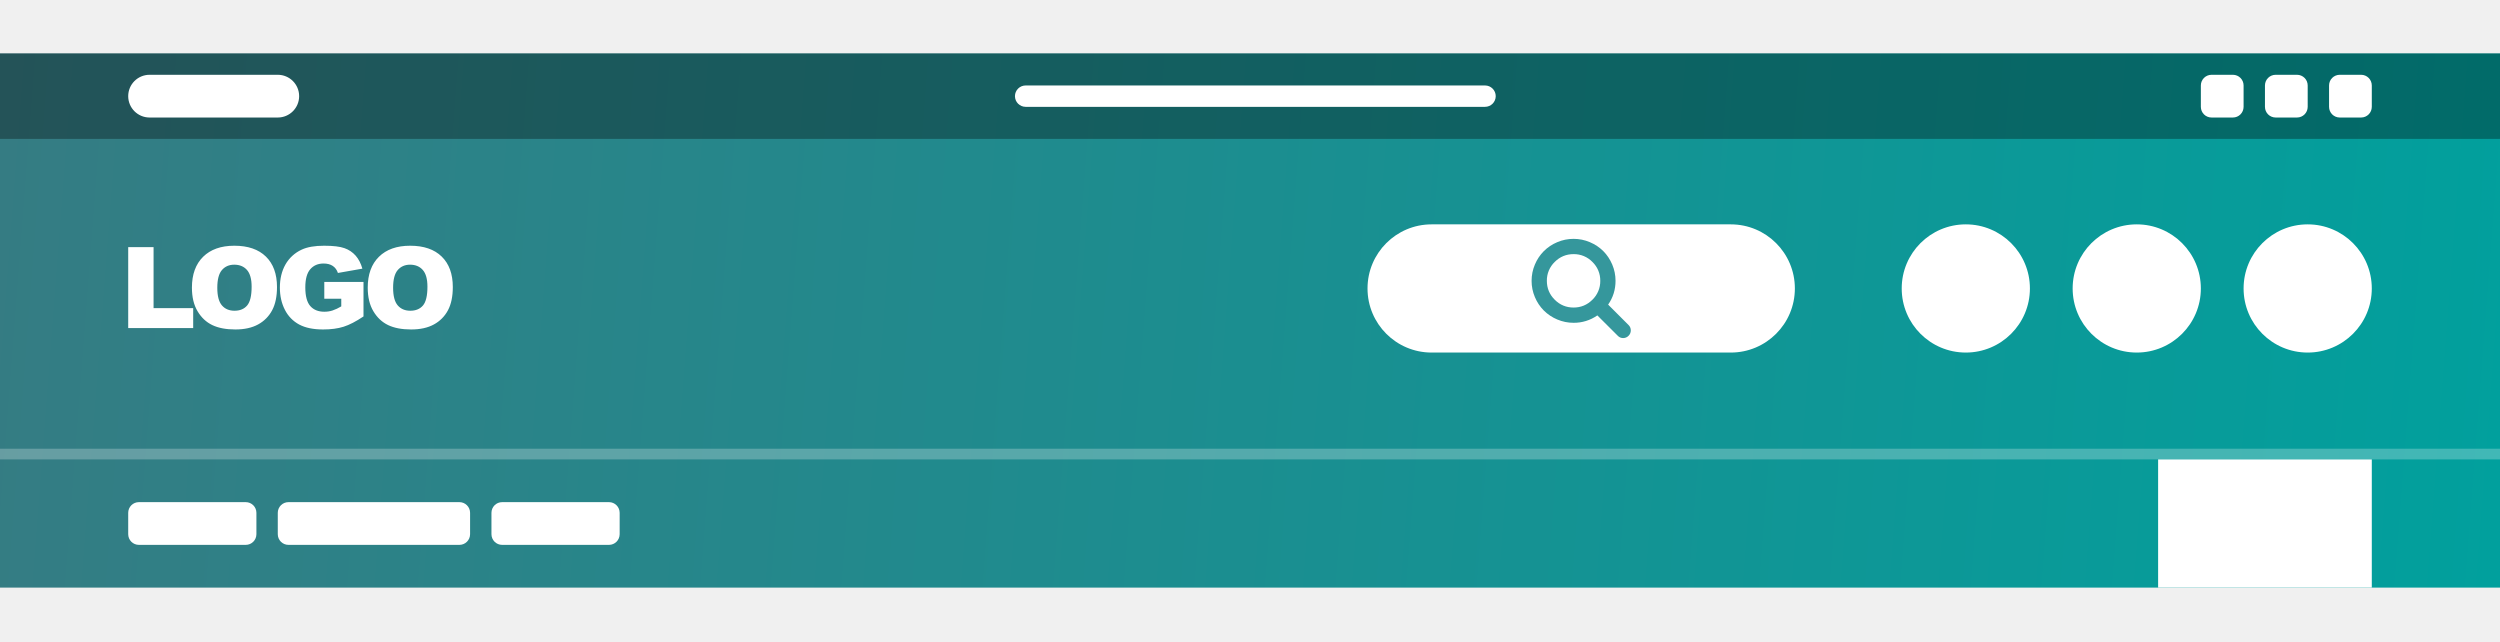
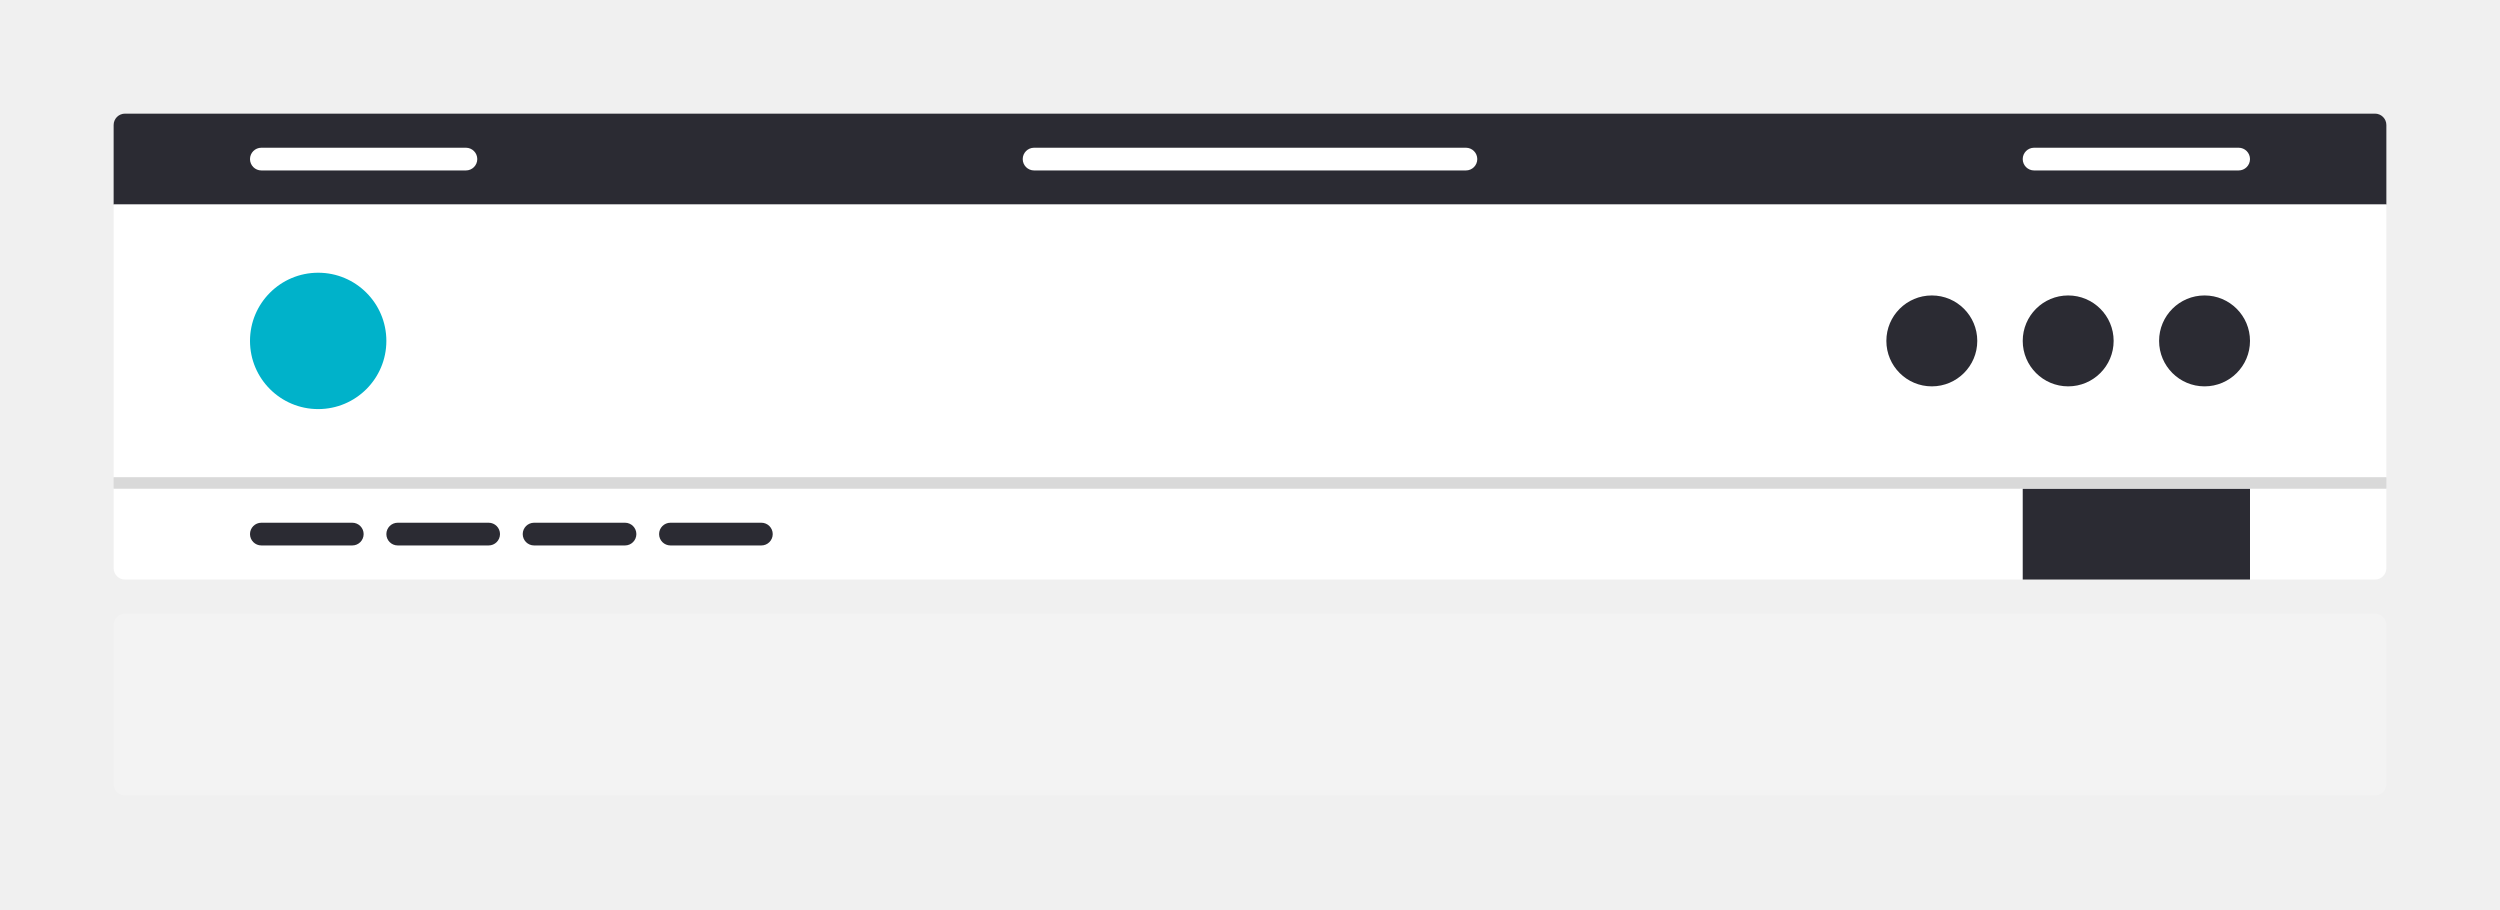
- <svg xmlns="http://www.w3.org/2000/svg" width="234" height="60" viewBox="0 0 234 60">
-   <path fill="url(#header_preview_sales_two__a)" d="M0 5h234v50H0z" />
-   <path fill="#fff" d="M202 43h20v12h-20z" />
-   <rect x="12" y="47" width="12" height="4" rx="1" fill="#fff" />
-   <rect x="26" y="47" width="18" height="4" rx="1" fill="#fff" />
-   <rect x="46" y="47" width="12" height="4" rx="1" fill="#fff" />
-   <path fill="#fff" fill-opacity=".25" d="M0 42h234v1H0z" />
-   <path d="M18.082 30.708v-1.865h-3.708v-5.714H12v7.58l6.082-.001Zm3.945.13c.852 0 1.565-.158 2.136-.473a3.21 3.21 0 0 0 1.31-1.324c.303-.567.454-1.293.454-2.179 0-1.22-.346-2.169-1.038-2.846-.692-.677-1.677-1.016-2.957-1.016-1.247 0-2.22.345-2.92 1.034-.699.69-1.048 1.653-1.048 2.89 0 .886.176 1.624.53 2.213.352.59.813 1.02 1.38 1.292.569.273 1.286.409 2.153.409Zm-.079-1.753c-.496 0-.889-.167-1.177-.501-.288-.335-.432-.884-.432-1.65 0-.772.145-1.325.435-1.66.29-.333.674-.5 1.153-.5.5 0 .896.164 1.188.493.291.33.437.85.437 1.564 0 .848-.14 1.436-.42 1.763-.279.327-.674.491-1.184.491Zm8.291 1.753c.741 0 1.381-.085 1.921-.256.54-.17 1.162-.492 1.864-.964v-3.232h-3.67v1.577h1.589v.714c-.26.16-.539.29-.828.388a2.52 2.52 0 0 1-.76.113c-.56 0-.996-.176-1.309-.527-.312-.352-.469-.938-.469-1.758 0-.772.155-1.336.464-1.693.31-.357.724-.535 1.245-.535.35 0 .637.076.863.227.225.152.385.37.48.657l2.29-.403c-.14-.49-.348-.894-.626-1.213a2.476 2.476 0 0 0-1.049-.705c-.42-.152-1.056-.228-1.905-.228-.881 0-1.582.122-2.103.367-.64.293-1.173.78-1.52 1.393-.346.612-.519 1.332-.519 2.159 0 .786.158 1.482.474 2.089a3.17 3.17 0 0 0 1.337 1.37c.575.306 1.319.46 2.231.46Zm8.244 0c.853 0 1.565-.158 2.136-.473a3.21 3.21 0 0 0 1.31-1.324c.303-.567.454-1.293.454-2.179 0-1.22-.346-2.169-1.038-2.846-.692-.677-1.677-1.016-2.957-1.016-1.247 0-2.22.345-2.92 1.034-.699.69-1.048 1.653-1.048 2.89 0 .886.176 1.624.53 2.213.352.59.813 1.02 1.38 1.292.569.273 1.286.409 2.153.409Zm-.079-1.753c-.496 0-.888-.167-1.177-.501-.288-.335-.432-.884-.432-1.65 0-.772.145-1.325.435-1.66.29-.333.674-.5 1.153-.5.5 0 .896.164 1.188.493.292.33.437.85.437 1.564 0 .848-.14 1.436-.419 1.763-.28.327-.675.491-1.185.491Z" fill="#fff" />
-   <rect x="128" y="21" width="40" height="12" rx="6" fill="#fff" />
-   <path d="M149.786 26.286a2.41 2.41 0 0 0-.734-1.767 2.407 2.407 0 0 0-1.766-.733c-.688 0-1.277.244-1.766.733a2.405 2.405 0 0 0-.734 1.767c0 .688.244 1.277.734 1.766.489.49 1.078.734 1.766.734s1.277-.245 1.766-.734a2.41 2.41 0 0 0 .734-1.766Zm2.857 4.643a.69.69 0 0 1-.212.502.688.688 0 0 1-.502.212.665.665 0 0 1-.503-.212l-1.914-1.909a3.82 3.82 0 0 1-2.226.692 3.857 3.857 0 0 1-1.526-.31 3.929 3.929 0 0 1-1.256-.837 3.912 3.912 0 0 1-.837-1.255 3.85 3.85 0 0 1-.31-1.526c0-.532.103-1.041.31-1.527a3.91 3.91 0 0 1 .837-1.255 3.93 3.93 0 0 1 1.256-.837c.485-.207.994-.31 1.526-.31s1.04.103 1.526.31c.485.206.904.485 1.256.837.351.351.63.77.837 1.255.206.486.309.995.309 1.527 0 .818-.23 1.56-.692 2.226l1.914 1.914a.683.683 0 0 1 .207.503Z" fill="#35979C" />
-   <rect x="178" y="21" width="12" height="12" rx="6" fill="#fff" />
-   <rect x="194" y="21" width="12" height="12" rx="6" fill="#fff" />
-   <rect x="210" y="21" width="12" height="12" rx="6" fill="#fff" />
-   <path fill-opacity=".33" d="M0 5h234v8H0z" />
-   <rect x="12" y="7" width="16" height="4" rx="2" fill="#fff" />
-   <rect x="206" y="7" width="4" height="4" rx="1" fill="#fff" />
-   <rect x="212" y="7" width="4" height="4" rx="1" fill="#fff" />
-   <rect x="218" y="7" width="4" height="4" rx="1" fill="#fff" />
-   <rect x="95" y="8" width="45" height="2" rx="1" fill="#fff" />
-   <defs>
-     <linearGradient id="header_preview_sales_two__a" x1="0" y1="5" x2="236.447" y2="23.188" gradientUnits="userSpaceOnUse">
-       <stop stop-color="#357C83" />
-       <stop offset="1" stop-color="#01A09D" />
-     </linearGradient>
-   </defs>
+ <svg xmlns="http://www.w3.org/2000/svg" width="220" height="80" viewBox="0 0 220 80" fill="none">
+   <path d="M10 43H210V50C210 50.552 209.552 51 209 51H11C10.448 51 10 50.552 10 50V43Z" fill="white" />
+   <rect x="178" y="43" width="20" height="8" fill="#2B2B33" />
+   <path d="M10 11C10 10.448 10.448 10 11 10H209C209.552 10 210 10.448 210 11V18H10V11Z" fill="#2B2B33" />
+   <path d="M10 18H210V42H10V18Z" fill="white" />
+   <circle cx="28" cy="30" r="6" fill="#00B2CA" />
+   <rect x="22" y="46" width="10" height="2" rx="1" fill="#2B2B33" />
+   <rect x="22" y="13" width="20" height="2" rx="1" fill="white" />
+   <rect x="178" y="13" width="20" height="2" rx="1" fill="white" />
+   <rect x="90" y="13" width="40" height="2" rx="1" fill="white" />
+   <rect x="46" y="46" width="10" height="2" rx="1" fill="#2B2B33" />
+   <rect x="34" y="46" width="10" height="2" rx="1" fill="#2B2B33" />
+   <rect x="58" y="46" width="10" height="2" rx="1" fill="#2B2B33" />
+   <circle cx="194" cy="30" r="4" fill="#2B2B33" />
+   <circle cx="182" cy="30" r="4" fill="#2B2B33" />
+   <circle cx="170" cy="30" r="4" fill="#2B2B33" />
+   <rect x="10" y="54" width="200" height="16" rx="1" fill="white" fill-opacity="0.2" />
+   <rect x="10" y="42" width="200" height="1" fill="#D9D9D9" />
</svg>
